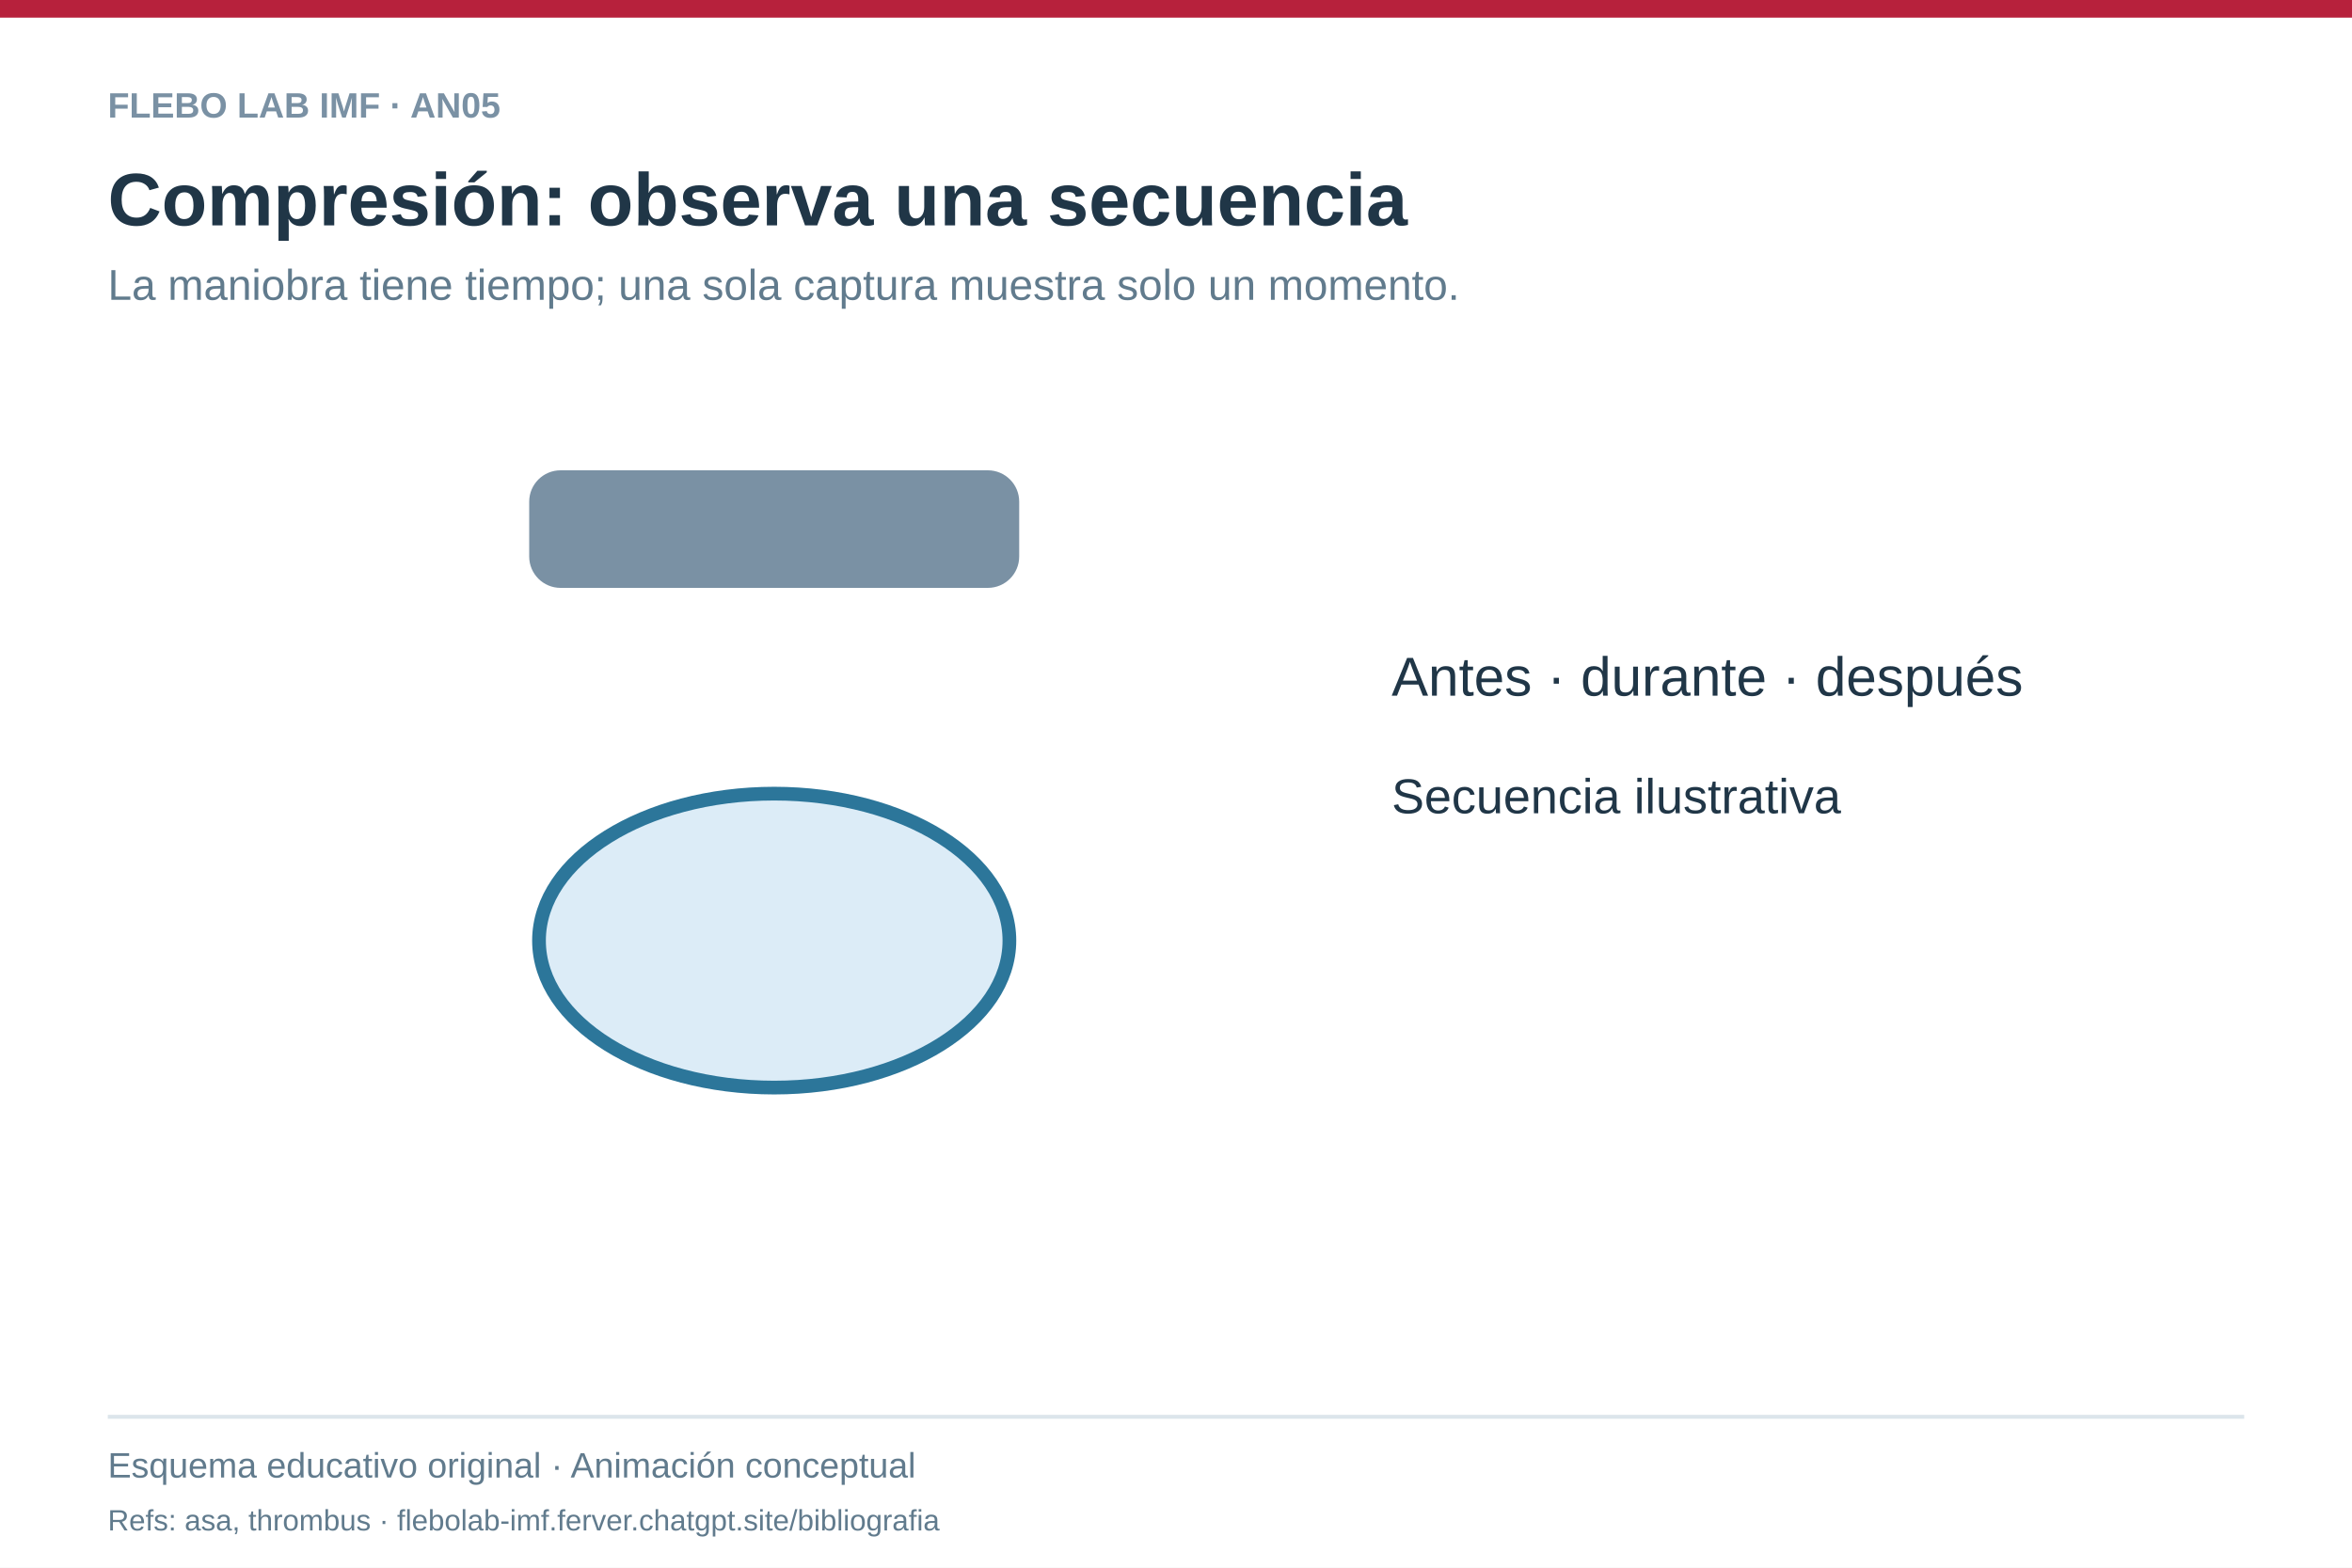
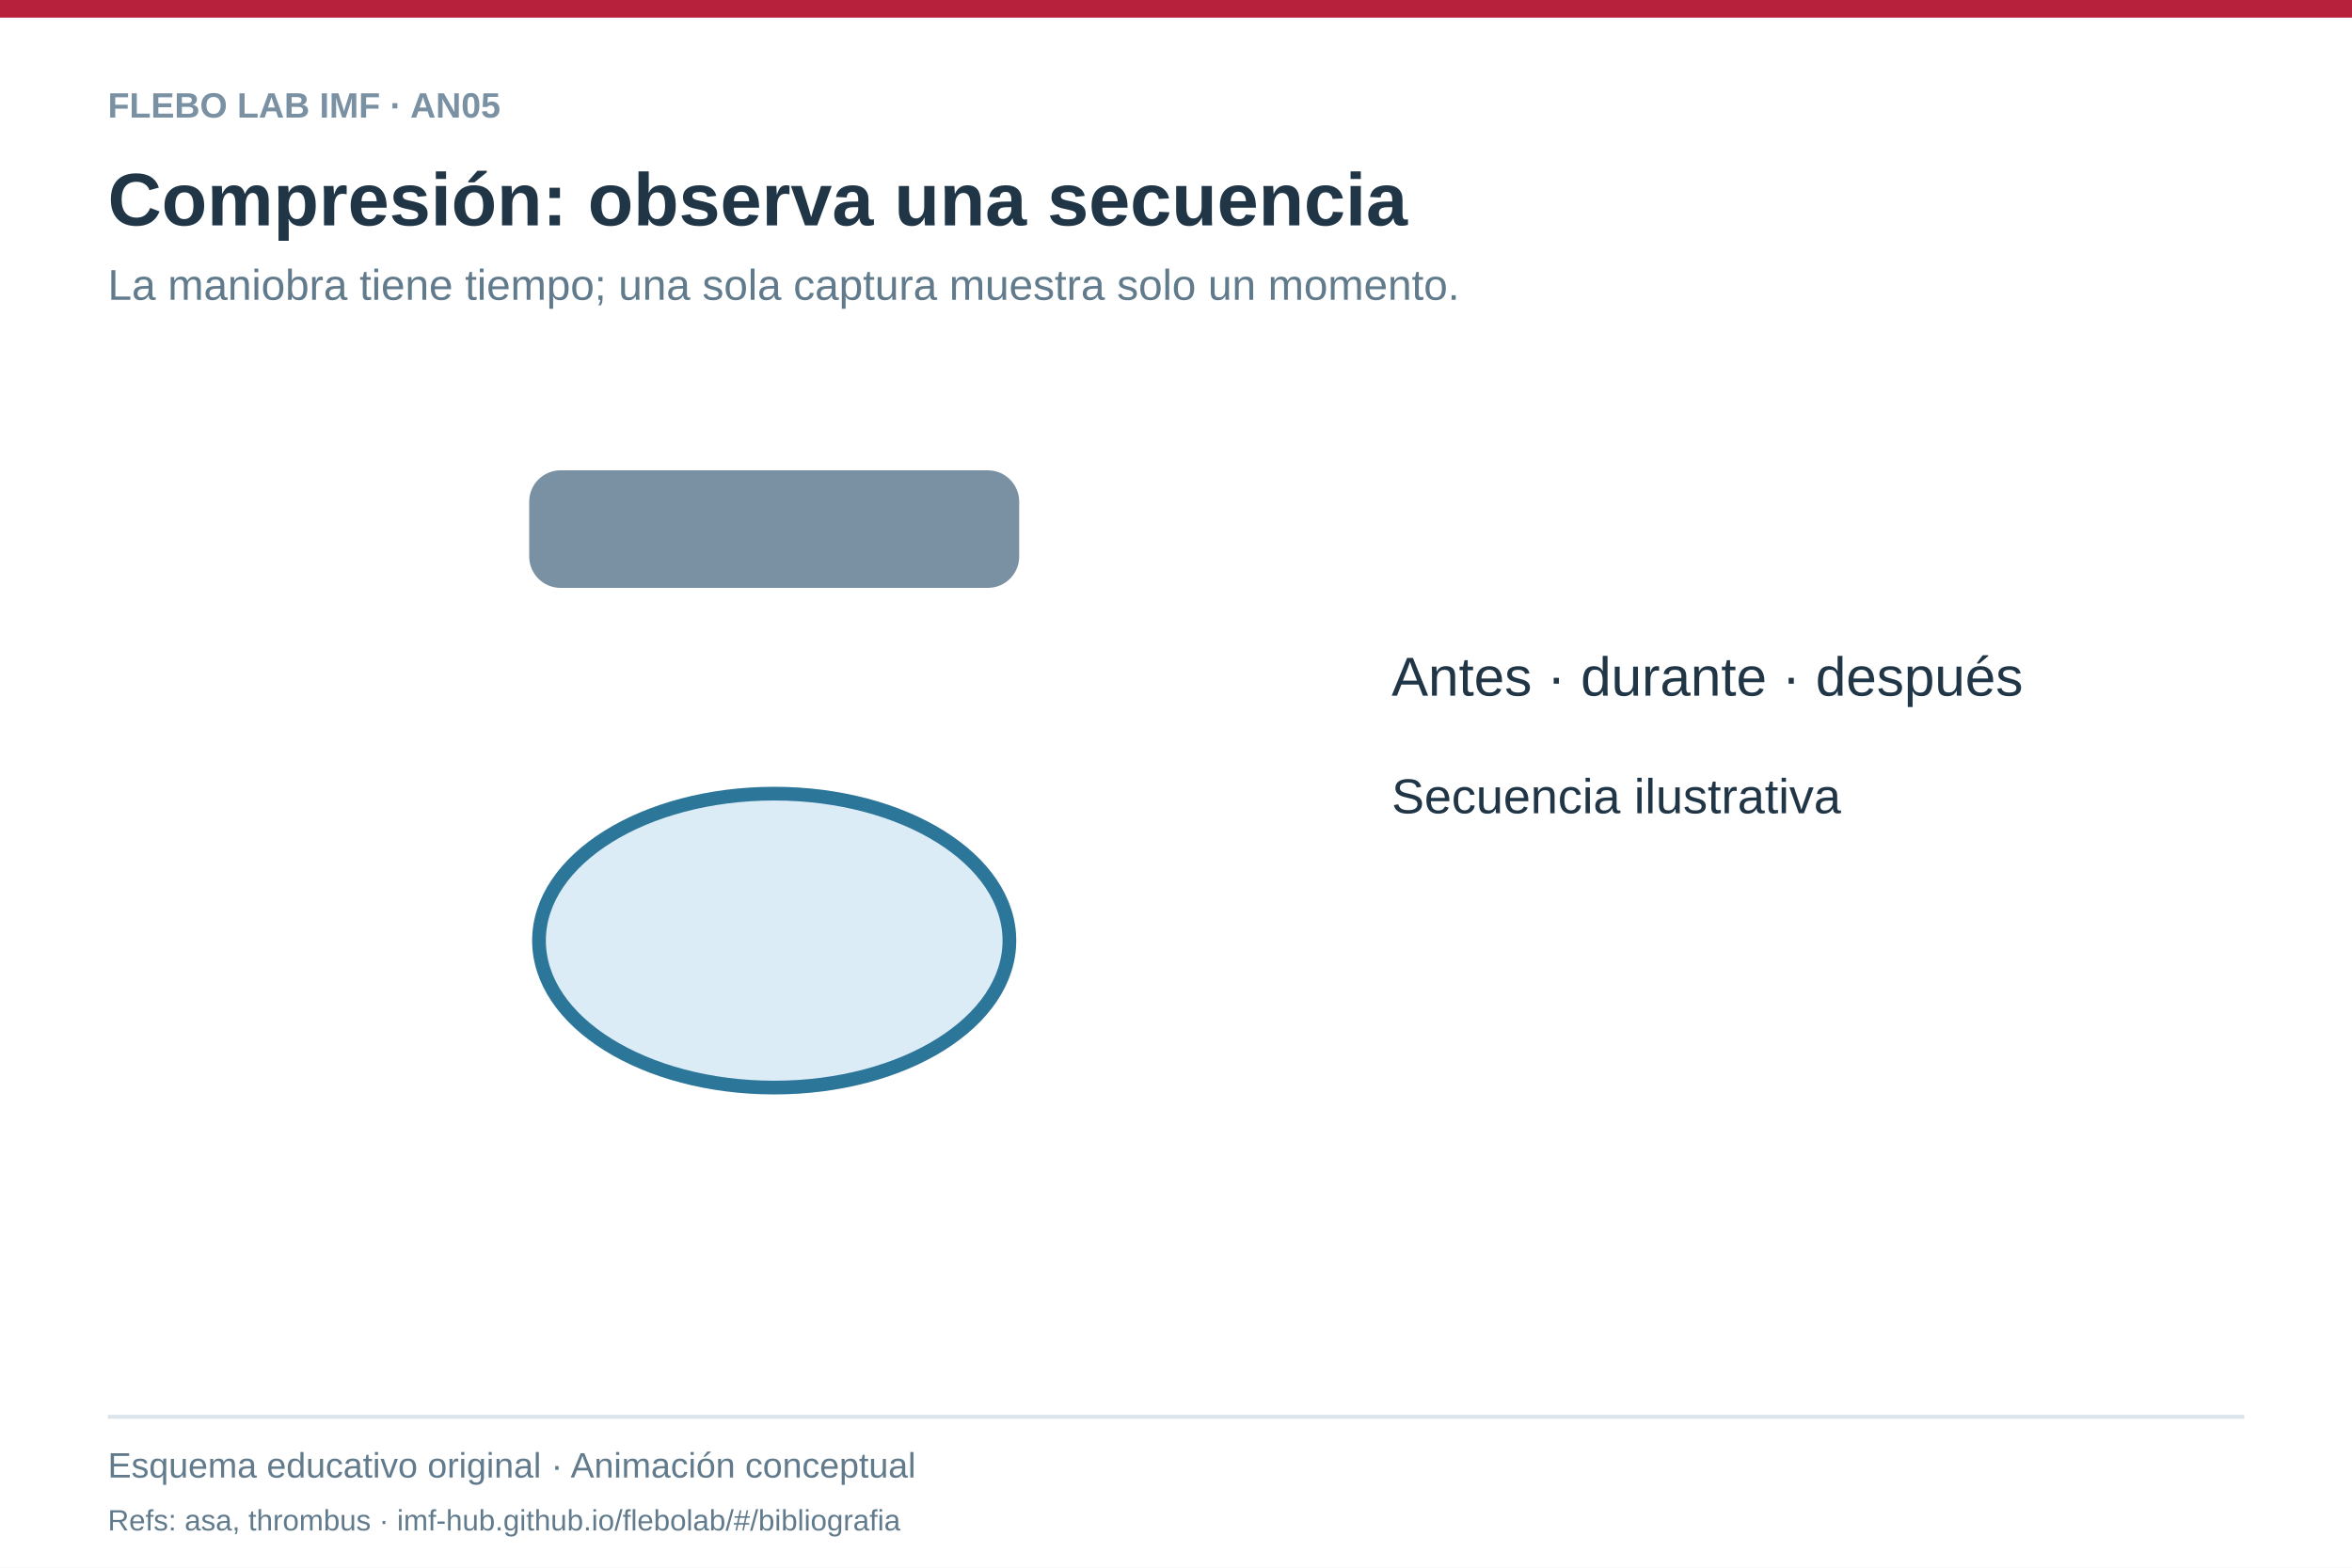
<svg xmlns="http://www.w3.org/2000/svg" width="1200" height="800" viewBox="0 0 1200 800" role="img" aria-labelledby="title desc">
  <defs>
    <marker id="arrow" viewBox="0 0 10 10" refX="8" refY="5" markerWidth="7" markerHeight="7" orient="auto-start-reverse">
      <path d="M0,0 L10,5 L0,10 z" fill="context-stroke" />
    </marker>
  </defs>
  <style>text{font-family:Arial,Helvetica,sans-serif}.static{display:none}@media(prefers-reduced-motion:reduce){.moving{display:none}.static{display:inline}}</style>
  <rect width="1200" height="800" fill="#fff" />
  <rect width="1200" height="9" fill="#b7213c" />
  <text x="55" y="60" fill="#7a91a4" font-size="18" font-weight="700" text-anchor="start">FLEBO LAB IMF · AN05</text>
  <text x="55" y="115" fill="#203647" font-size="38" font-weight="700" text-anchor="start">Compresión: observa una secuencia</text>
  <text x="55" y="153" fill="#617b8d" font-size="22" font-weight="400" text-anchor="start">La maniobra tiene tiempo; una sola captura muestra solo un momento.</text>
  <rect x="270" y="240" width="250" height="60" rx="16" fill="#7a91a4" stroke="none" />
  <ellipse class="static" cx="395" cy="480" rx="120" ry="75" fill="#dcecf7" stroke="#2c769a" stroke-width="7" />
  <ellipse class="moving" cx="395" cy="480" rx="120" ry="75" fill="#dcecf7" stroke="#2c769a" stroke-width="7">
    <animate attributeName="ry" values="75;12;12;75;75" dur="5s" repeatCount="indefinite" />
  </ellipse>
  <text x="710" y="355" fill="#203647" font-size="28" font-weight="400" text-anchor="start">Antes · durante · después</text>
  <text x="710" y="415" fill="#203647" font-size="25" font-weight="400" text-anchor="start">Secuencia ilustrativa</text>
  <line x1="55" y1="723" x2="1145" y2="723" stroke="#dce5eb" stroke-width="2" />
  <text x="55" y="754" fill="#617b8d" font-size="18" font-weight="400" text-anchor="start">Esquema educativo original · Animación conceptual</text>
-   <text x="55" y="781" fill="#617b8d" font-size="15" font-weight="400" text-anchor="start">Refs: asa, thrombus · flebolab-imf.ferver.chatgpt.site/bibliografia</text>
+   <text x="55" y="781" fill="#617b8d" font-size="15" font-weight="400" text-anchor="start">Refs: asa, thrombus · imf-hub.github.io/flebolab/#/bibliografia</text>
</svg>
